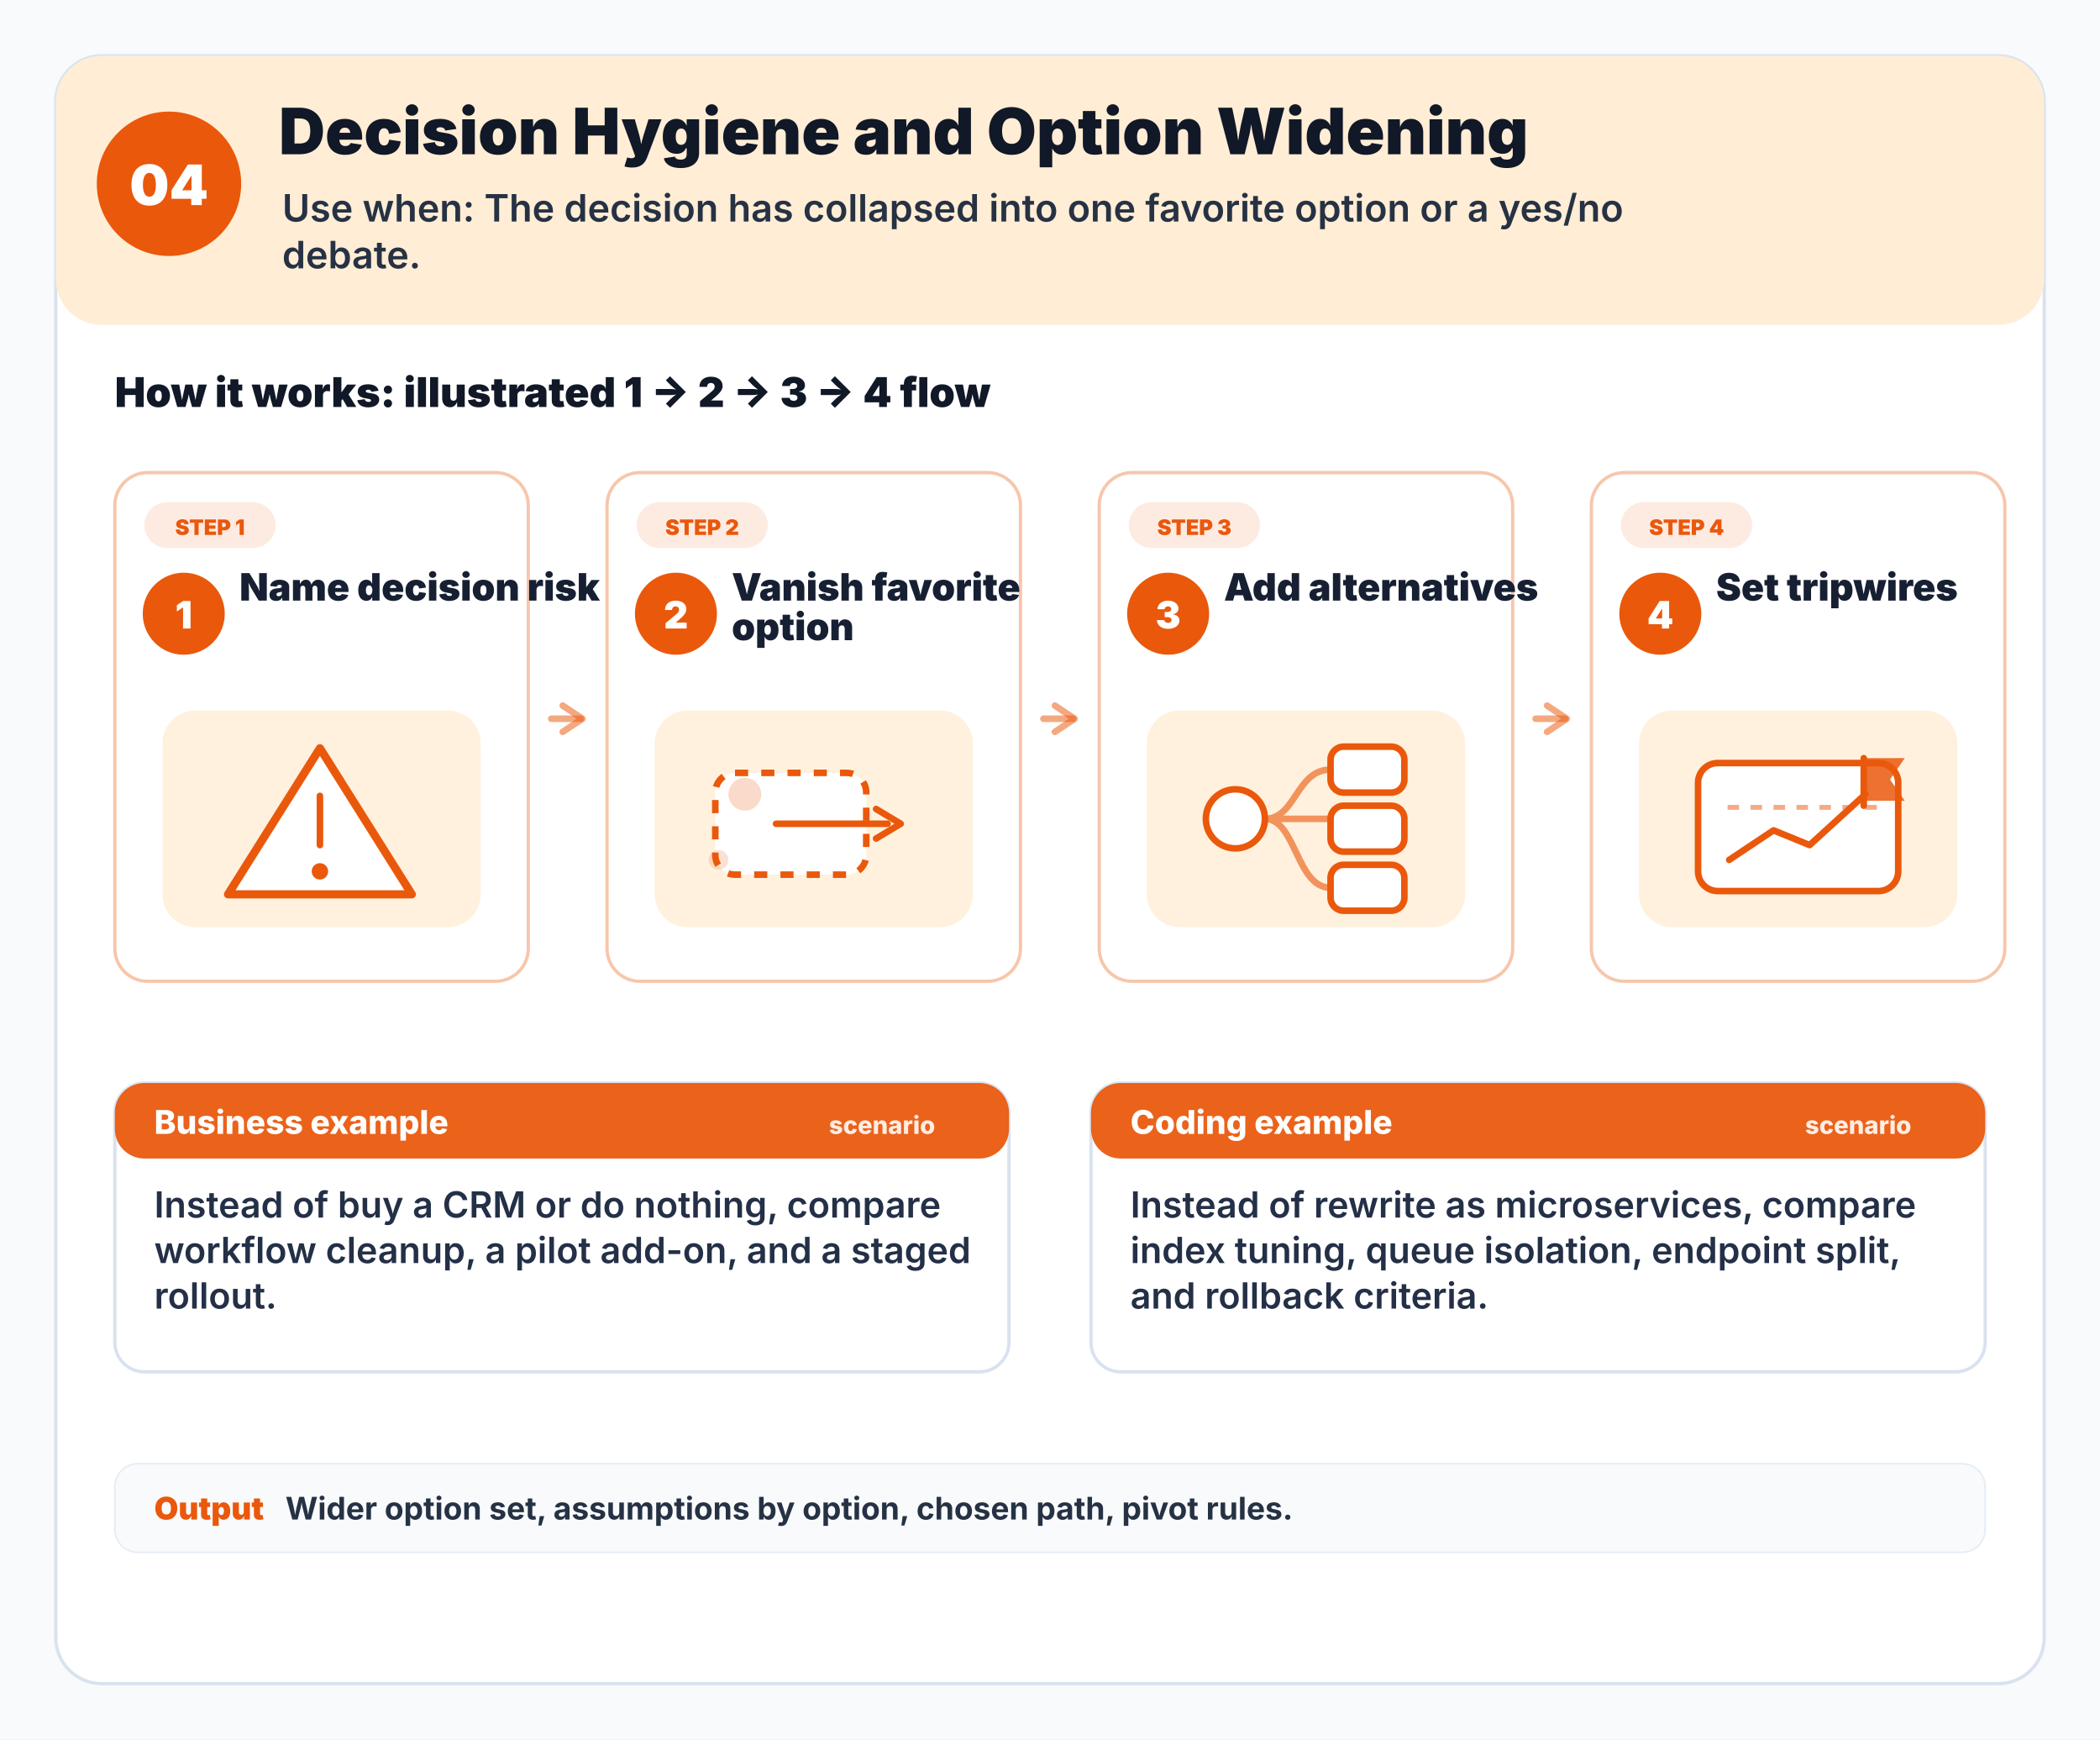
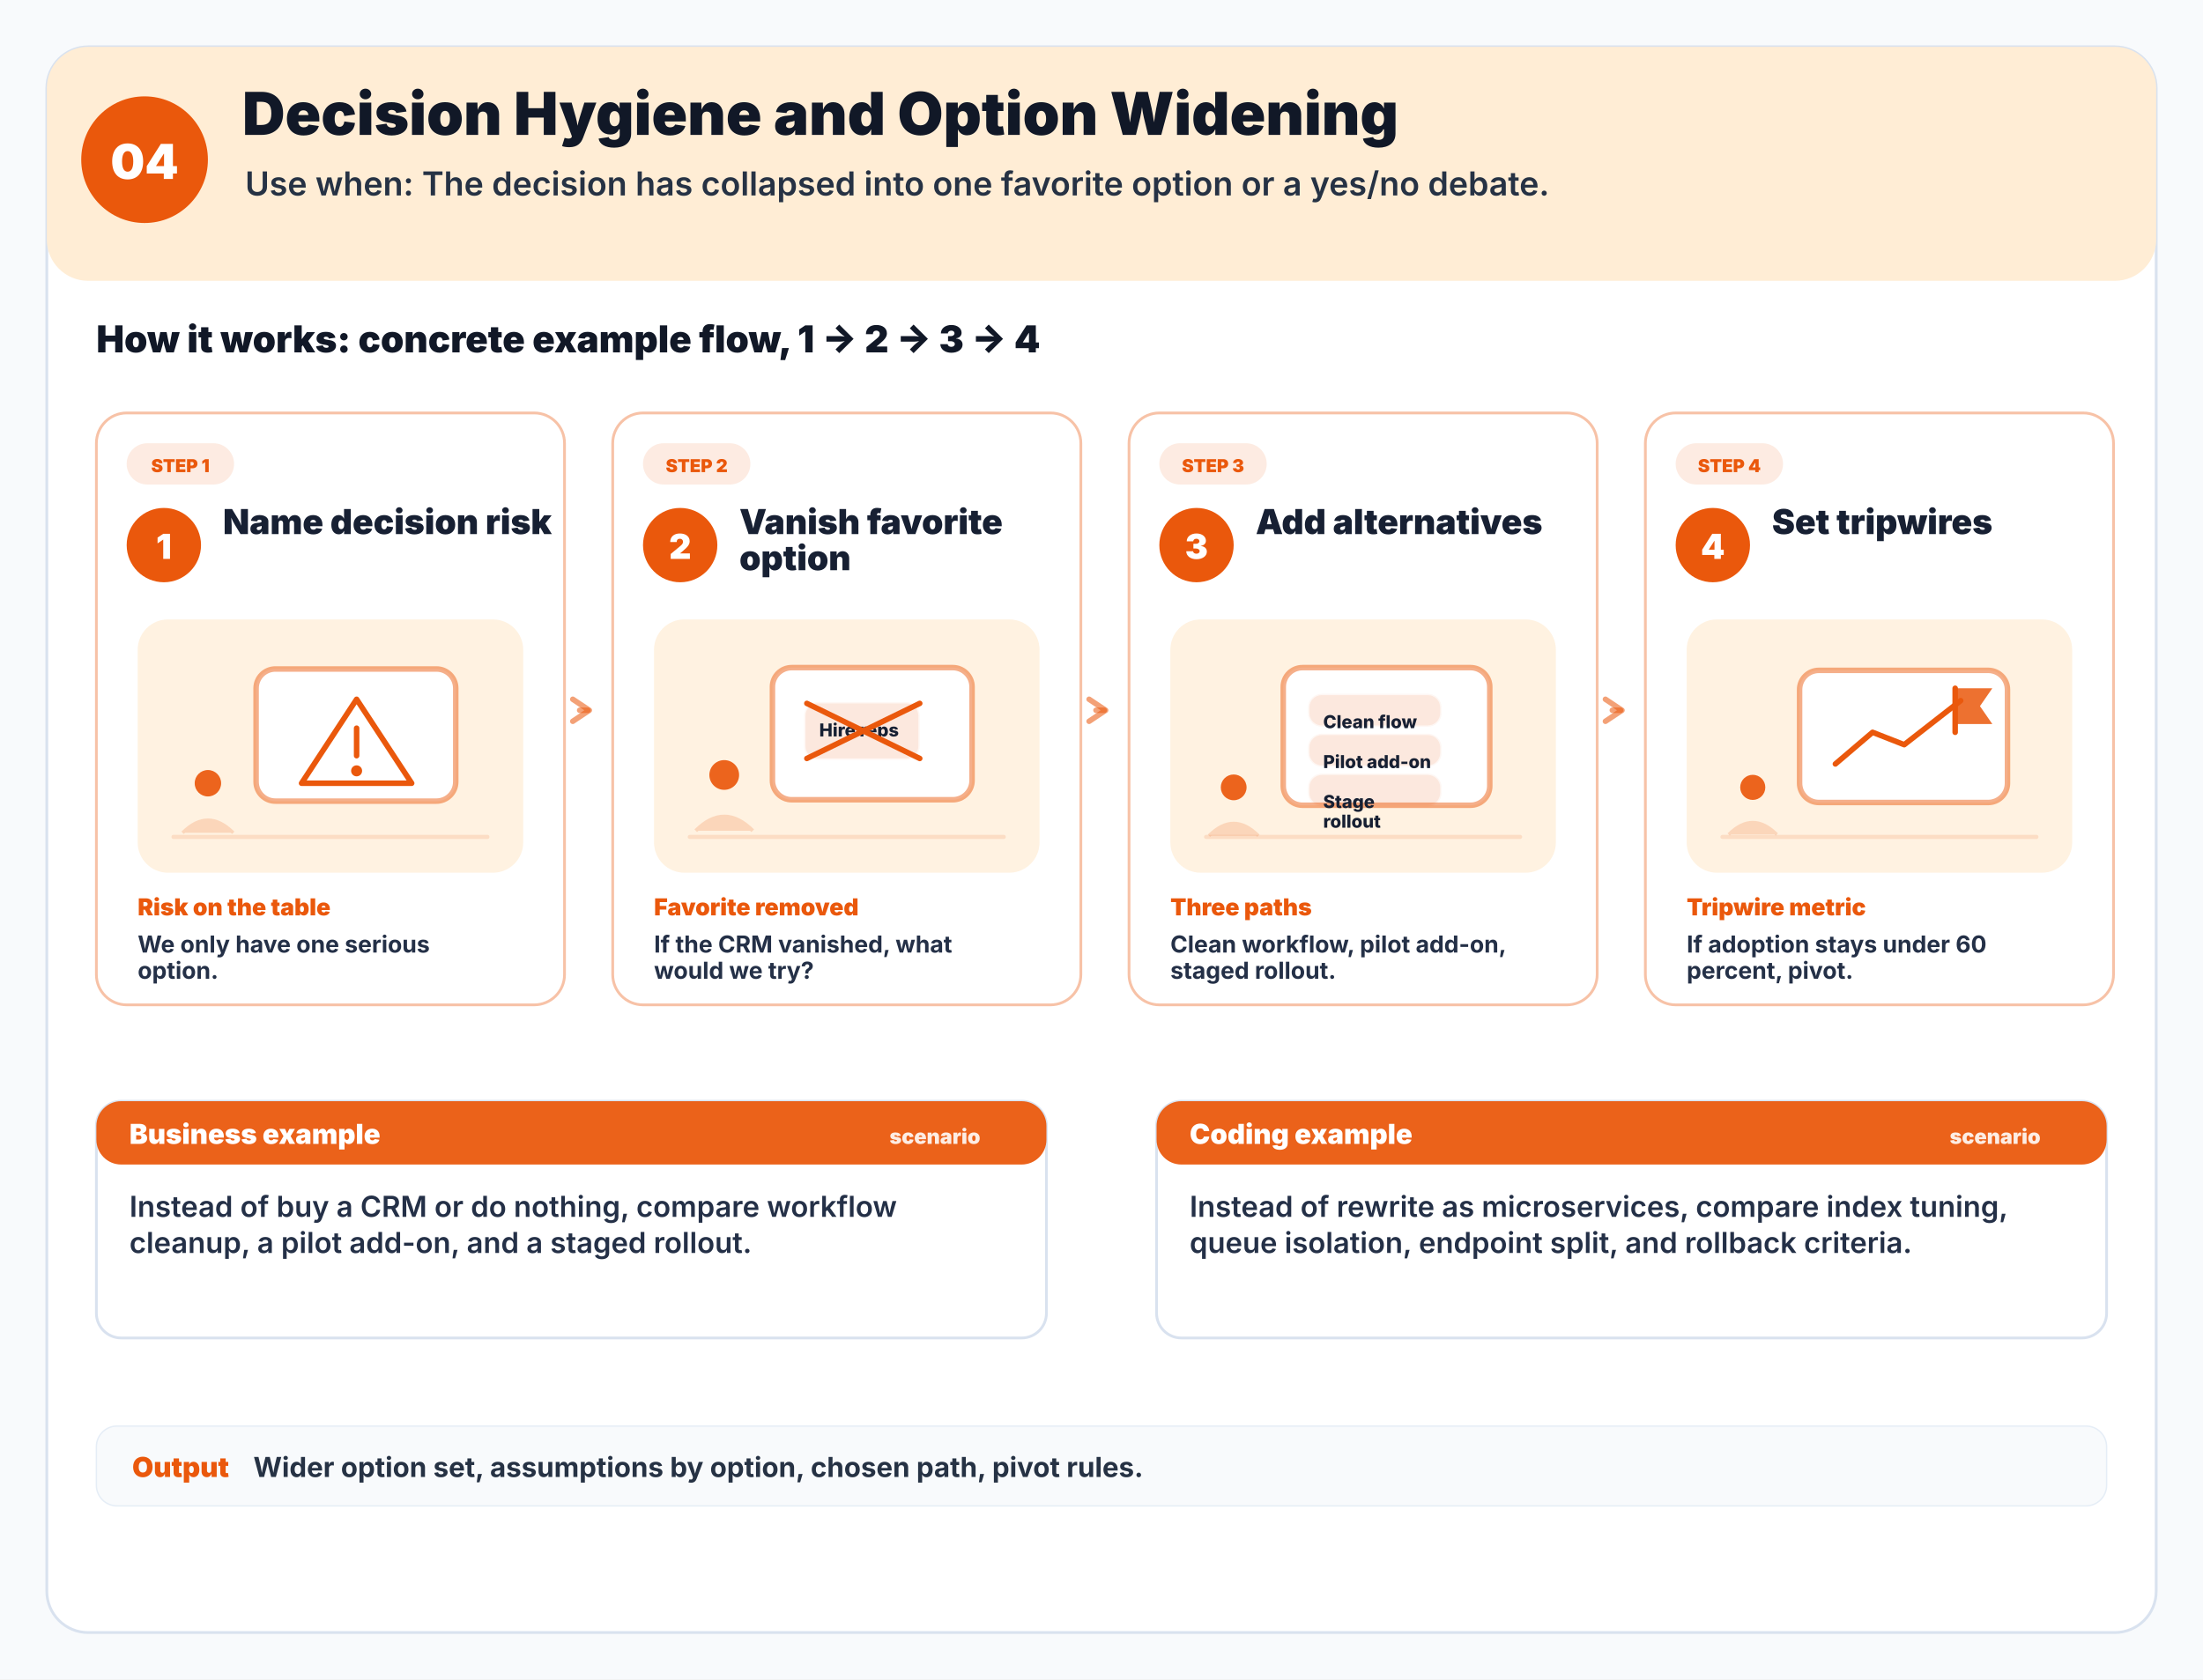
- <svg xmlns="http://www.w3.org/2000/svg" width="1280" height="1060" viewBox="0 0 1280 1060" role="img" aria-labelledby="title desc">
+ <svg xmlns="http://www.w3.org/2000/svg" width="1600" height="1220" viewBox="0 0 1600 1220" role="img" aria-labelledby="title desc">
  <style>
    .frame-card .frame-bg { transition: stroke-width 160ms ease, filter 160ms ease; }
    .frame-card:hover .frame-bg { stroke-width: 4; filter: url(#softShadow); }
    @media (prefers-reduced-motion: reduce) {
      .frame-card .frame-bg { transition: none; }
    }
  </style>
  <defs>
    <filter id="softShadow" x="-8%" y="-18%" width="116%" height="140%">
      <feDropShadow dx="0" dy="8" stdDeviation="8" flood-color="#0f172a" flood-opacity="0.13" />
    </filter>
  </defs>
-   <rect width="1280" height="1060" fill="#f8fafc" />
-   <rect x="34" y="34" width="1212" height="992" rx="28" fill="#ffffff" stroke="#d9e2ef" stroke-width="2" />
-   <rect x="34" y="34" width="1212" height="164" rx="28" fill="#ffedd5" />
-   <circle cx="103" cy="112" r="44" fill="#ea580c" />
-   <text x="103" y="125" text-anchor="middle" font-size="34" font-weight="900" fill="#ffffff" font-family="Inter, ui-sans-serif, system-ui">04</text>
-   <text x="170" y="94" font-size="39" font-weight="900" fill="#111827" font-family="Inter, ui-sans-serif, system-ui">Decision Hygiene and Option Widening</text>
-   <text x="172" y="135" text-anchor="start" font-size="23" font-weight="560" fill="#263244" font-family="Inter, ui-sans-serif, system-ui, -apple-system, BlinkMacSystemFont, Segoe UI, Arial, sans-serif">
-     <tspan x="172" dy="0">Use when: The decision has collapsed into one favorite option or a yes/no</tspan>
-     <tspan x="172" dy="28.52">debate.</tspan>
+   <rect width="1600" height="1220" fill="#f8fafc" />
+   <rect x="34" y="34" width="1532" height="1152" rx="30" fill="#ffffff" stroke="#d9e2ef" stroke-width="2" />
+   <rect x="34" y="34" width="1532" height="170" rx="30" fill="#ffedd5" />
+   <circle cx="105" cy="116" r="46" fill="#ea580c" />
+   <text x="105" y="130" text-anchor="middle" font-size="35" font-weight="900" fill="#ffffff" font-family="Inter, ui-sans-serif, system-ui">04</text>
+   <text x="176" y="98" font-size="43" font-weight="900" fill="#111827" font-family="Inter, ui-sans-serif, system-ui">Decision Hygiene and Option Widening</text>
+   <text x="178" y="142" text-anchor="start" font-size="24" font-weight="610" fill="#263244" font-family="Inter, ui-sans-serif, system-ui, -apple-system, BlinkMacSystemFont, Segoe UI, Arial, sans-serif">
+     <tspan x="178" dy="0">Use when: The decision has collapsed into one favorite option or a yes/no debate.</tspan>
  </text>
-   <text x="70" y="248" font-size="25" font-weight="900" fill="#111827" font-family="Inter, ui-sans-serif, system-ui">How it works: illustrated 1 -&gt; 2 -&gt; 3 -&gt; 4 flow</text>
+   <text x="70" y="256" font-size="27" font-weight="900" fill="#111827" font-family="Inter, ui-sans-serif, system-ui">How it works: concrete example flow, 1 -&gt; 2 -&gt; 3 -&gt; 4</text>
  <g class="frame-card">
-     <rect class="frame-bg" x="70" y="288" width="252" height="310" rx="20" fill="#ffffff" stroke="#ea580c" stroke-opacity="0.34" stroke-width="2" />
-     <rect x="88" y="306" width="80" height="28" rx="14" fill="#ea580c" opacity="0.12" />
-     <text x="128" y="326" text-anchor="middle" font-size="13" font-weight="900" fill="#ea580c" letter-spacing="0" font-family="Inter, ui-sans-serif, system-ui">STEP 1</text>
-     <circle cx="112" cy="374" r="25" fill="#ea580c" />
-     <text x="112" y="383" text-anchor="middle" font-size="23" font-weight="900" fill="#ffffff" font-family="Inter, ui-sans-serif, system-ui">1</text>
-     <text x="146" y="366" text-anchor="start" font-size="23" font-weight="850" fill="#172033" font-family="Inter, ui-sans-serif, system-ui, -apple-system, BlinkMacSystemFont, Segoe UI, Arial, sans-serif">
-       <tspan x="146" dy="0">Name decision risk</tspan>
+     <rect class="frame-bg" x="70" y="300" width="340" height="430" rx="22" fill="#ffffff" stroke="#ea580c" stroke-opacity="0.36" stroke-width="2" />
+     <rect x="92" y="322" width="78" height="30" rx="15" fill="#ea580c" opacity="0.12" />
+     <text x="131" y="343" text-anchor="middle" font-size="13" font-weight="900" fill="#ea580c" letter-spacing="0" font-family="Inter, ui-sans-serif, system-ui">STEP 1</text>
+     <circle cx="119" cy="396" r="27" fill="#ea580c" />
+     <text x="119" y="406" text-anchor="middle" font-size="25" font-weight="900" fill="#ffffff" font-family="Inter, ui-sans-serif, system-ui">1</text>
+     <text x="162" y="388" text-anchor="start" font-size="25" font-weight="880" fill="#172033" font-family="Inter, ui-sans-serif, system-ui, -apple-system, BlinkMacSystemFont, Segoe UI, Arial, sans-serif">
+       <tspan x="162" dy="0">Name decision risk</tspan>
    </text>
    <g class="step-art">
-       <rect x="99" y="433" width="194" height="132" rx="20" fill="#ffedd5" opacity="0.8" />
-       <g transform="translate(99, 433)">
-         <path d="M 96 23 L 152 112 H 40 Z" fill="#ffffff" stroke="#ea580c" stroke-width="5" stroke-linejoin="round" />
-         <path d="M 96 52 V 82" stroke="#ea580c" stroke-width="4" stroke-linecap="round" stroke-linejoin="round" fill="none" />
-         <circle cx="96" cy="98" r="5" fill="#ea580c" />
+       <rect x="100" y="450" width="280" height="184" rx="22" fill="#ffedd5" opacity="0.72" />
+       <g transform="translate(100, 450)">
+         <circle cx="51" cy="119" r="9.6" fill="#ea580c" opacity="0.92" />
+         <path d="M 32.6 155 Q 51 136.6 69.4 155" fill="#ea580c" opacity="0.18" stroke="#ea580c" stroke-width="2.4" />
+         <rect x="86" y="36" width="145" height="96" rx="14" fill="#ffffff" stroke="#ea580c" stroke-opacity="0.48" stroke-width="4" />
+         <path d="M 159 58 L 199 119 H 119 Z" fill="#ffffff" stroke="#ea580c" stroke-width="4" stroke-linejoin="round" />
+         <path d="M 159 79 V 99" stroke="#ea580c" stroke-width="4" stroke-linecap="round" stroke-linejoin="round" fill="none" />
+         <circle cx="159" cy="110" r="4" fill="#ea580c" />
      </g>
+       <path d="M 126 608 H 354" stroke="#ea580c" stroke-width="3" stroke-linecap="round" stroke-linejoin="round" fill="none" opacity="0.14" />
    </g>
+     <text x="100" y="665" text-anchor="start" font-size="17" font-weight="900" fill="#ea580c" font-family="Inter, ui-sans-serif, system-ui, -apple-system, BlinkMacSystemFont, Segoe UI, Arial, sans-serif">
+       <tspan x="100" dy="0">Risk on the table</tspan>
+     </text>
+     <text x="100" y="692" text-anchor="start" font-size="17" font-weight="650" fill="#243047" font-family="Inter, ui-sans-serif, system-ui, -apple-system, BlinkMacSystemFont, Segoe UI, Arial, sans-serif">
+       <tspan x="100" dy="0">We only have one serious</tspan>
+       <tspan x="100" dy="19.04">option.</tspan>
+     </text>
  </g>
  <g class="frame-card">
-     <rect class="frame-bg" x="370" y="288" width="252" height="310" rx="20" fill="#ffffff" stroke="#ea580c" stroke-opacity="0.34" stroke-width="2" />
-     <rect x="388" y="306" width="80" height="28" rx="14" fill="#ea580c" opacity="0.12" />
-     <text x="428" y="326" text-anchor="middle" font-size="13" font-weight="900" fill="#ea580c" letter-spacing="0" font-family="Inter, ui-sans-serif, system-ui">STEP 2</text>
-     <circle cx="412" cy="374" r="25" fill="#ea580c" />
-     <text x="412" y="383" text-anchor="middle" font-size="23" font-weight="900" fill="#ffffff" font-family="Inter, ui-sans-serif, system-ui">2</text>
-     <text x="446" y="366" text-anchor="start" font-size="23" font-weight="850" fill="#172033" font-family="Inter, ui-sans-serif, system-ui, -apple-system, BlinkMacSystemFont, Segoe UI, Arial, sans-serif">
-       <tspan x="446" dy="0">Vanish favorite</tspan>
-       <tspan x="446" dy="24.15">option</tspan>
+     <rect class="frame-bg" x="445" y="300" width="340" height="430" rx="22" fill="#ffffff" stroke="#ea580c" stroke-opacity="0.36" stroke-width="2" />
+     <rect x="467" y="322" width="78" height="30" rx="15" fill="#ea580c" opacity="0.12" />
+     <text x="506" y="343" text-anchor="middle" font-size="13" font-weight="900" fill="#ea580c" letter-spacing="0" font-family="Inter, ui-sans-serif, system-ui">STEP 2</text>
+     <circle cx="494" cy="396" r="27" fill="#ea580c" />
+     <text x="494" y="406" text-anchor="middle" font-size="25" font-weight="900" fill="#ffffff" font-family="Inter, ui-sans-serif, system-ui">2</text>
+     <text x="537" y="388" text-anchor="start" font-size="25" font-weight="880" fill="#172033" font-family="Inter, ui-sans-serif, system-ui, -apple-system, BlinkMacSystemFont, Segoe UI, Arial, sans-serif">
+       <tspan x="537" dy="0">Vanish favorite</tspan>
+       <tspan x="537" dy="26.25">option</tspan>
    </text>
    <g class="step-art">
-       <rect x="399" y="433" width="194" height="132" rx="20" fill="#ffedd5" opacity="0.8" />
-       <g transform="translate(399, 433)">
-         <rect x="37" y="38" width="92" height="62" rx="12" fill="#ffffff" stroke="#ea580c" stroke-width="4" stroke-dasharray="8 8" />
-         <path d="M 74 69 H 142" stroke="#ea580c" stroke-width="4" stroke-linecap="round" stroke-linejoin="round" fill="none" />
-         <path d="M 135 60 L 150 69 L 135 78" fill="none" stroke="#ea580c" stroke-width="4" stroke-linecap="round" stroke-linejoin="round" />
-         <circle cx="55" cy="51" r="10" fill="#ea580c" opacity="0.22" />
-         <circle cx="39" cy="91" r="6" fill="#ea580c" opacity="0.18" />
+       <rect x="475" y="450" width="280" height="184" rx="22" fill="#ffedd5" opacity="0.72" />
+       <g transform="translate(475, 450)">
+         <circle cx="51" cy="113" r="10.8" fill="#ea580c" opacity="0.92" />
+         <path d="M 30.3 153.5 Q 51 132.8 71.7 153.5" fill="#ea580c" opacity="0.18" stroke="#ea580c" stroke-width="2.7" />
+         <rect x="86" y="35" width="145" height="96" rx="14" fill="#ffffff" stroke="#ea580c" stroke-opacity="0.48" stroke-width="4" />
+         <rect x="110" y="61" width="82" height="40" rx="9" fill="#ea580c" opacity="0.14" stroke="#ea580c" stroke-opacity="0.35" stroke-width="2" />
+         <text x="120" y="85" text-anchor="start" font-size="13" font-weight="800" fill="#172033" font-family="Inter, ui-sans-serif, system-ui, -apple-system, BlinkMacSystemFont, Segoe UI, Arial, sans-serif">
+           <tspan x="120" dy="0">Hire reps</tspan>
+         </text>
+         <path d="M 111 61 L 193 101 M 193 61 L 111 101" stroke="#ea580c" stroke-width="4" stroke-linecap="round" stroke-linejoin="round" fill="none" />
      </g>
+       <path d="M 501 608 H 729" stroke="#ea580c" stroke-width="3" stroke-linecap="round" stroke-linejoin="round" fill="none" opacity="0.14" />
    </g>
+     <text x="475" y="665" text-anchor="start" font-size="17" font-weight="900" fill="#ea580c" font-family="Inter, ui-sans-serif, system-ui, -apple-system, BlinkMacSystemFont, Segoe UI, Arial, sans-serif">
+       <tspan x="475" dy="0">Favorite removed</tspan>
+     </text>
+     <text x="475" y="692" text-anchor="start" font-size="17" font-weight="650" fill="#243047" font-family="Inter, ui-sans-serif, system-ui, -apple-system, BlinkMacSystemFont, Segoe UI, Arial, sans-serif">
+       <tspan x="475" dy="0">If the CRM vanished, what</tspan>
+       <tspan x="475" dy="19.04">would we try?</tspan>
+     </text>
  </g>
  <g class="frame-card">
-     <rect class="frame-bg" x="670" y="288" width="252" height="310" rx="20" fill="#ffffff" stroke="#ea580c" stroke-opacity="0.34" stroke-width="2" />
-     <rect x="688" y="306" width="80" height="28" rx="14" fill="#ea580c" opacity="0.12" />
-     <text x="728" y="326" text-anchor="middle" font-size="13" font-weight="900" fill="#ea580c" letter-spacing="0" font-family="Inter, ui-sans-serif, system-ui">STEP 3</text>
-     <circle cx="712" cy="374" r="25" fill="#ea580c" />
-     <text x="712" y="383" text-anchor="middle" font-size="23" font-weight="900" fill="#ffffff" font-family="Inter, ui-sans-serif, system-ui">3</text>
-     <text x="746" y="366" text-anchor="start" font-size="23" font-weight="850" fill="#172033" font-family="Inter, ui-sans-serif, system-ui, -apple-system, BlinkMacSystemFont, Segoe UI, Arial, sans-serif">
-       <tspan x="746" dy="0">Add alternatives</tspan>
+     <rect class="frame-bg" x="820" y="300" width="340" height="430" rx="22" fill="#ffffff" stroke="#ea580c" stroke-opacity="0.36" stroke-width="2" />
+     <rect x="842" y="322" width="78" height="30" rx="15" fill="#ea580c" opacity="0.12" />
+     <text x="881" y="343" text-anchor="middle" font-size="13" font-weight="900" fill="#ea580c" letter-spacing="0" font-family="Inter, ui-sans-serif, system-ui">STEP 3</text>
+     <circle cx="869" cy="396" r="27" fill="#ea580c" />
+     <text x="869" y="406" text-anchor="middle" font-size="25" font-weight="900" fill="#ffffff" font-family="Inter, ui-sans-serif, system-ui">3</text>
+     <text x="912" y="388" text-anchor="start" font-size="25" font-weight="880" fill="#172033" font-family="Inter, ui-sans-serif, system-ui, -apple-system, BlinkMacSystemFont, Segoe UI, Arial, sans-serif">
+       <tspan x="912" dy="0">Add alternatives</tspan>
    </text>
    <g class="step-art">
-       <rect x="699" y="433" width="194" height="132" rx="20" fill="#ffedd5" opacity="0.8" />
-       <g transform="translate(699, 433)">
-         <circle cx="54" cy="66" r="18" fill="#ffffff" stroke="#ea580c" stroke-width="4" />
-         <rect x="112" y="22" width="45" height="28" rx="8" fill="#ffffff" stroke="#ea580c" stroke-width="4" />
-         <rect x="112" y="58" width="45" height="28" rx="8" fill="#ffffff" stroke="#ea580c" stroke-width="4" />
-         <rect x="112" y="94" width="45" height="28" rx="8" fill="#ffffff" stroke="#ea580c" stroke-width="4" />
-         <path d="M 72 66 C 91 66 91 36 112 36 M 72 66 H 112 M 72 66 C 91 66 91 108 112 108" stroke="#ea580c" stroke-width="4" stroke-linecap="round" stroke-linejoin="round" fill="none" opacity="0.62" />
+       <rect x="850" y="450" width="280" height="184" rx="22" fill="#ffedd5" opacity="0.72" />
+       <g transform="translate(850, 450)">
+         <circle cx="46" cy="122" r="9.36" fill="#ea580c" opacity="0.92" />
+         <path d="M 28.06 157.1 Q 46 139.16 63.94 157.1" fill="#ea580c" opacity="0.18" stroke="#ea580c" stroke-width="2.34" />
+         <rect x="82" y="35" width="150" height="100" rx="14" fill="#ffffff" stroke="#ea580c" stroke-opacity="0.48" stroke-width="4" />
+         <rect x="101" y="55" width="95" height="22" rx="9" fill="#ea580c" opacity="0.14" stroke="#ea580c" stroke-opacity="0.35" stroke-width="2" />
+         <text x="111" y="79" text-anchor="start" font-size="13" font-weight="800" fill="#172033" font-family="Inter, ui-sans-serif, system-ui, -apple-system, BlinkMacSystemFont, Segoe UI, Arial, sans-serif">
+           <tspan x="111" dy="0">Clean flow</tspan>
+         </text>
+         <rect x="101" y="84" width="95" height="22" rx="9" fill="#ea580c" opacity="0.14" stroke="#ea580c" stroke-opacity="0.35" stroke-width="2" />
+         <text x="111" y="108" text-anchor="start" font-size="13" font-weight="800" fill="#172033" font-family="Inter, ui-sans-serif, system-ui, -apple-system, BlinkMacSystemFont, Segoe UI, Arial, sans-serif">
+           <tspan x="111" dy="0">Pilot add-on</tspan>
+         </text>
+         <rect x="101" y="113" width="95" height="22" rx="9" fill="#ea580c" opacity="0.14" stroke="#ea580c" stroke-opacity="0.35" stroke-width="2" />
+         <text x="111" y="137" text-anchor="start" font-size="13" font-weight="800" fill="#172033" font-family="Inter, ui-sans-serif, system-ui, -apple-system, BlinkMacSystemFont, Segoe UI, Arial, sans-serif">
+           <tspan x="111" dy="0">Stage</tspan>
+           <tspan x="111" dy="14.3">rollout</tspan>
+         </text>
      </g>
+       <path d="M 876 608 H 1104" stroke="#ea580c" stroke-width="3" stroke-linecap="round" stroke-linejoin="round" fill="none" opacity="0.14" />
    </g>
+     <text x="850" y="665" text-anchor="start" font-size="17" font-weight="900" fill="#ea580c" font-family="Inter, ui-sans-serif, system-ui, -apple-system, BlinkMacSystemFont, Segoe UI, Arial, sans-serif">
+       <tspan x="850" dy="0">Three paths</tspan>
+     </text>
+     <text x="850" y="692" text-anchor="start" font-size="17" font-weight="650" fill="#243047" font-family="Inter, ui-sans-serif, system-ui, -apple-system, BlinkMacSystemFont, Segoe UI, Arial, sans-serif">
+       <tspan x="850" dy="0">Clean workflow, pilot add-on,</tspan>
+       <tspan x="850" dy="19.04">staged rollout.</tspan>
+     </text>
  </g>
  <g class="frame-card">
-     <rect class="frame-bg" x="970" y="288" width="252" height="310" rx="20" fill="#ffffff" stroke="#ea580c" stroke-opacity="0.34" stroke-width="2" />
-     <rect x="988" y="306" width="80" height="28" rx="14" fill="#ea580c" opacity="0.12" />
-     <text x="1028" y="326" text-anchor="middle" font-size="13" font-weight="900" fill="#ea580c" letter-spacing="0" font-family="Inter, ui-sans-serif, system-ui">STEP 4</text>
-     <circle cx="1012" cy="374" r="25" fill="#ea580c" />
-     <text x="1012" y="383" text-anchor="middle" font-size="23" font-weight="900" fill="#ffffff" font-family="Inter, ui-sans-serif, system-ui">4</text>
-     <text x="1046" y="366" text-anchor="start" font-size="23" font-weight="850" fill="#172033" font-family="Inter, ui-sans-serif, system-ui, -apple-system, BlinkMacSystemFont, Segoe UI, Arial, sans-serif">
-       <tspan x="1046" dy="0">Set tripwires</tspan>
+     <rect class="frame-bg" x="1195" y="300" width="340" height="430" rx="22" fill="#ffffff" stroke="#ea580c" stroke-opacity="0.36" stroke-width="2" />
+     <rect x="1217" y="322" width="78" height="30" rx="15" fill="#ea580c" opacity="0.12" />
+     <text x="1256" y="343" text-anchor="middle" font-size="13" font-weight="900" fill="#ea580c" letter-spacing="0" font-family="Inter, ui-sans-serif, system-ui">STEP 4</text>
+     <circle cx="1244" cy="396" r="27" fill="#ea580c" />
+     <text x="1244" y="406" text-anchor="middle" font-size="25" font-weight="900" fill="#ffffff" font-family="Inter, ui-sans-serif, system-ui">4</text>
+     <text x="1287" y="388" text-anchor="start" font-size="25" font-weight="880" fill="#172033" font-family="Inter, ui-sans-serif, system-ui, -apple-system, BlinkMacSystemFont, Segoe UI, Arial, sans-serif">
+       <tspan x="1287" dy="0">Set tripwires</tspan>
    </text>
    <g class="step-art">
-       <rect x="999" y="433" width="194" height="132" rx="20" fill="#ffedd5" opacity="0.8" />
-       <g transform="translate(999, 433)">
-         <rect x="36" y="32" width="122" height="78" rx="12" fill="#ffffff" stroke="#ea580c" stroke-width="4" />
-         <path d="M 55 91 L 82 73 L 104 82 L 138 51" stroke="#ea580c" stroke-width="4" stroke-linecap="round" stroke-linejoin="round" fill="none" />
-         <path d="M 54 59 H 151" stroke="#ea580c" stroke-width="3" stroke-dasharray="7 7" opacity="0.5" />
-         <path d="M 137 29 V 58" stroke="#ea580c" stroke-width="4" stroke-linecap="round" stroke-linejoin="round" fill="none" />
-         <path d="M 137 29 H 162 L 153 42 L 162 55 H 137" fill="#ea580c" opacity="0.85" />
+       <rect x="1225" y="450" width="280" height="184" rx="22" fill="#ffedd5" opacity="0.72" />
+       <g transform="translate(1225, 450)">
+         <circle cx="48" cy="122" r="9.12" fill="#ea580c" opacity="0.92" />
+         <path d="M 30.52 156.2 Q 48 138.72 65.48 156.2" fill="#ea580c" opacity="0.18" stroke="#ea580c" stroke-width="2.28" />
+         <rect x="82" y="37" width="151" height="96" rx="14" fill="#ffffff" stroke="#ea580c" stroke-opacity="0.48" stroke-width="4" />
+         <path d="M 108 105 L 135 82 L 158 91 L 199 59" stroke="#ea580c" stroke-width="4" stroke-linecap="round" stroke-linejoin="round" fill="none" />
+         <path d="M 195 50 V 82" stroke="#ea580c" stroke-width="4" stroke-linecap="round" stroke-linejoin="round" fill="none" />
+         <path d="M 195 50 H 222 L 213 63 L 222 76 H 195" fill="#ea580c" opacity="0.85" />
      </g>
+       <path d="M 1251 608 H 1479" stroke="#ea580c" stroke-width="3" stroke-linecap="round" stroke-linejoin="round" fill="none" opacity="0.14" />
    </g>
+     <text x="1225" y="665" text-anchor="start" font-size="17" font-weight="900" fill="#ea580c" font-family="Inter, ui-sans-serif, system-ui, -apple-system, BlinkMacSystemFont, Segoe UI, Arial, sans-serif">
+       <tspan x="1225" dy="0">Tripwire metric</tspan>
+     </text>
+     <text x="1225" y="692" text-anchor="start" font-size="17" font-weight="650" fill="#243047" font-family="Inter, ui-sans-serif, system-ui, -apple-system, BlinkMacSystemFont, Segoe UI, Arial, sans-serif">
+       <tspan x="1225" dy="0">If adoption stays under 60</tspan>
+       <tspan x="1225" dy="19.04">percent, pivot.</tspan>
+     </text>
  </g>
-   <path d="M 336 438 H 354" stroke="#ea580c" stroke-width="4" stroke-linecap="round" opacity="0.52" />
-   <path d="M 343 430 L 355 438 L 343 446" fill="none" stroke="#ea580c" stroke-width="4" stroke-linecap="round" stroke-linejoin="round" opacity="0.52" />
-   <path d="M 636 438 H 654" stroke="#ea580c" stroke-width="4" stroke-linecap="round" opacity="0.52" />
-   <path d="M 643 430 L 655 438 L 643 446" fill="none" stroke="#ea580c" stroke-width="4" stroke-linecap="round" stroke-linejoin="round" opacity="0.52" />
-   <path d="M 936 438 H 954" stroke="#ea580c" stroke-width="4" stroke-linecap="round" opacity="0.52" />
-   <path d="M 943 430 L 955 438 L 943 446" fill="none" stroke="#ea580c" stroke-width="4" stroke-linecap="round" stroke-linejoin="round" opacity="0.52" />
-   <rect x="70" y="660" width="545" height="176" rx="18" fill="#ffffff" stroke="#d9e2ef" stroke-width="2" />
-   <rect x="70" y="660" width="545" height="46" rx="18" fill="#ea580c" opacity="0.94" />
-   <text x="94" y="691" font-size="20" font-weight="800" fill="#ffffff" font-family="Inter, ui-sans-serif, system-ui">Business example</text>
-   <text x="570" y="691" text-anchor="end" font-size="15" font-weight="800" fill="#ffffff" opacity="0.88" font-family="Inter, ui-sans-serif, system-ui">scenario</text>
-   <text x="94" y="742" text-anchor="start" font-size="22" font-weight="560" fill="#243047" font-family="Inter, ui-sans-serif, system-ui, -apple-system, BlinkMacSystemFont, Segoe UI, Arial, sans-serif">
-     <tspan x="94" dy="0">Instead of buy a CRM or do nothing, compare</tspan>
-     <tspan x="94" dy="27.72">workflow cleanup, a pilot add-on, and a staged</tspan>
-     <tspan x="94" dy="27.72">rollout.</tspan>
+   <path d="M 421 516 H 427" stroke="#ea580c" stroke-width="4" stroke-linecap="round" opacity="0.56" />
+   <path d="M 416 508 L 428 516 L 416 524" fill="none" stroke="#ea580c" stroke-width="4" stroke-linecap="round" stroke-linejoin="round" opacity="0.56" />
+   <path d="M 796 516 H 802" stroke="#ea580c" stroke-width="4" stroke-linecap="round" opacity="0.56" />
+   <path d="M 791 508 L 803 516 L 791 524" fill="none" stroke="#ea580c" stroke-width="4" stroke-linecap="round" stroke-linejoin="round" opacity="0.56" />
+   <path d="M 1171 516 H 1177" stroke="#ea580c" stroke-width="4" stroke-linecap="round" opacity="0.56" />
+   <path d="M 1166 508 L 1178 516 L 1166 524" fill="none" stroke="#ea580c" stroke-width="4" stroke-linecap="round" stroke-linejoin="round" opacity="0.56" />
+   <rect x="70" y="800" width="690" height="172" rx="18" fill="#ffffff" stroke="#d9e2ef" stroke-width="2" />
+   <rect x="70" y="800" width="690" height="46" rx="18" fill="#ea580c" opacity="0.94" />
+   <text x="94" y="831" font-size="20" font-weight="850" fill="#ffffff" font-family="Inter, ui-sans-serif, system-ui">Business example</text>
+   <text x="712" y="831" text-anchor="end" font-size="15" font-weight="850" fill="#ffffff" opacity="0.88" font-family="Inter, ui-sans-serif, system-ui">scenario</text>
+   <text x="94" y="884" text-anchor="start" font-size="21" font-weight="620" fill="#243047" font-family="Inter, ui-sans-serif, system-ui, -apple-system, BlinkMacSystemFont, Segoe UI, Arial, sans-serif">
+     <tspan x="94" dy="0">Instead of buy a CRM or do nothing, compare workflow</tspan>
+     <tspan x="94" dy="26.25">cleanup, a pilot add-on, and a staged rollout.</tspan>
  </text>
-   <rect x="665" y="660" width="545" height="176" rx="18" fill="#ffffff" stroke="#d9e2ef" stroke-width="2" />
-   <rect x="665" y="660" width="545" height="46" rx="18" fill="#ea580c" opacity="0.94" />
-   <text x="689" y="691" font-size="20" font-weight="800" fill="#ffffff" font-family="Inter, ui-sans-serif, system-ui">Coding example</text>
-   <text x="1165" y="691" text-anchor="end" font-size="15" font-weight="800" fill="#ffffff" opacity="0.88" font-family="Inter, ui-sans-serif, system-ui">scenario</text>
-   <text x="689" y="742" text-anchor="start" font-size="22" font-weight="560" fill="#243047" font-family="Inter, ui-sans-serif, system-ui, -apple-system, BlinkMacSystemFont, Segoe UI, Arial, sans-serif">
-     <tspan x="689" dy="0">Instead of rewrite as microservices, compare</tspan>
-     <tspan x="689" dy="27.72">index tuning, queue isolation, endpoint split,</tspan>
-     <tspan x="689" dy="27.72">and rollback criteria.</tspan>
+   <rect x="840" y="800" width="690" height="172" rx="18" fill="#ffffff" stroke="#d9e2ef" stroke-width="2" />
+   <rect x="840" y="800" width="690" height="46" rx="18" fill="#ea580c" opacity="0.94" />
+   <text x="864" y="831" font-size="20" font-weight="850" fill="#ffffff" font-family="Inter, ui-sans-serif, system-ui">Coding example</text>
+   <text x="1482" y="831" text-anchor="end" font-size="15" font-weight="850" fill="#ffffff" opacity="0.88" font-family="Inter, ui-sans-serif, system-ui">scenario</text>
+   <text x="864" y="884" text-anchor="start" font-size="21" font-weight="620" fill="#243047" font-family="Inter, ui-sans-serif, system-ui, -apple-system, BlinkMacSystemFont, Segoe UI, Arial, sans-serif">
+     <tspan x="864" dy="0">Instead of rewrite as microservices, compare index tuning,</tspan>
+     <tspan x="864" dy="26.25">queue isolation, endpoint split, and rollback criteria.</tspan>
  </text>
-   <rect x="70" y="892" width="1140" height="54" rx="14" fill="#f8fafc" stroke="#e5edf6" />
-   <text x="94" y="926" font-size="19" font-weight="900" fill="#ea580c" font-family="Inter, ui-sans-serif, system-ui">Output</text>
-   <text x="174" y="926" text-anchor="start" font-size="19" font-weight="650" fill="#263244" font-family="Inter, ui-sans-serif, system-ui, -apple-system, BlinkMacSystemFont, Segoe UI, Arial, sans-serif">
-     <tspan x="174" dy="0">Wider option set, assumptions by option, chosen path, pivot rules.</tspan>
+   <rect x="70" y="1036" width="1460" height="58" rx="15" fill="#f8fafc" stroke="#e5edf6" />
+   <text x="96" y="1073" font-size="20" font-weight="900" fill="#ea580c" font-family="Inter, ui-sans-serif, system-ui">Output</text>
+   <text x="184" y="1073" text-anchor="start" font-size="20" font-weight="700" fill="#263244" font-family="Inter, ui-sans-serif, system-ui, -apple-system, BlinkMacSystemFont, Segoe UI, Arial, sans-serif">
+     <tspan x="184" dy="0">Wider option set, assumptions by option, chosen path, pivot rules.</tspan>
  </text>
</svg>
